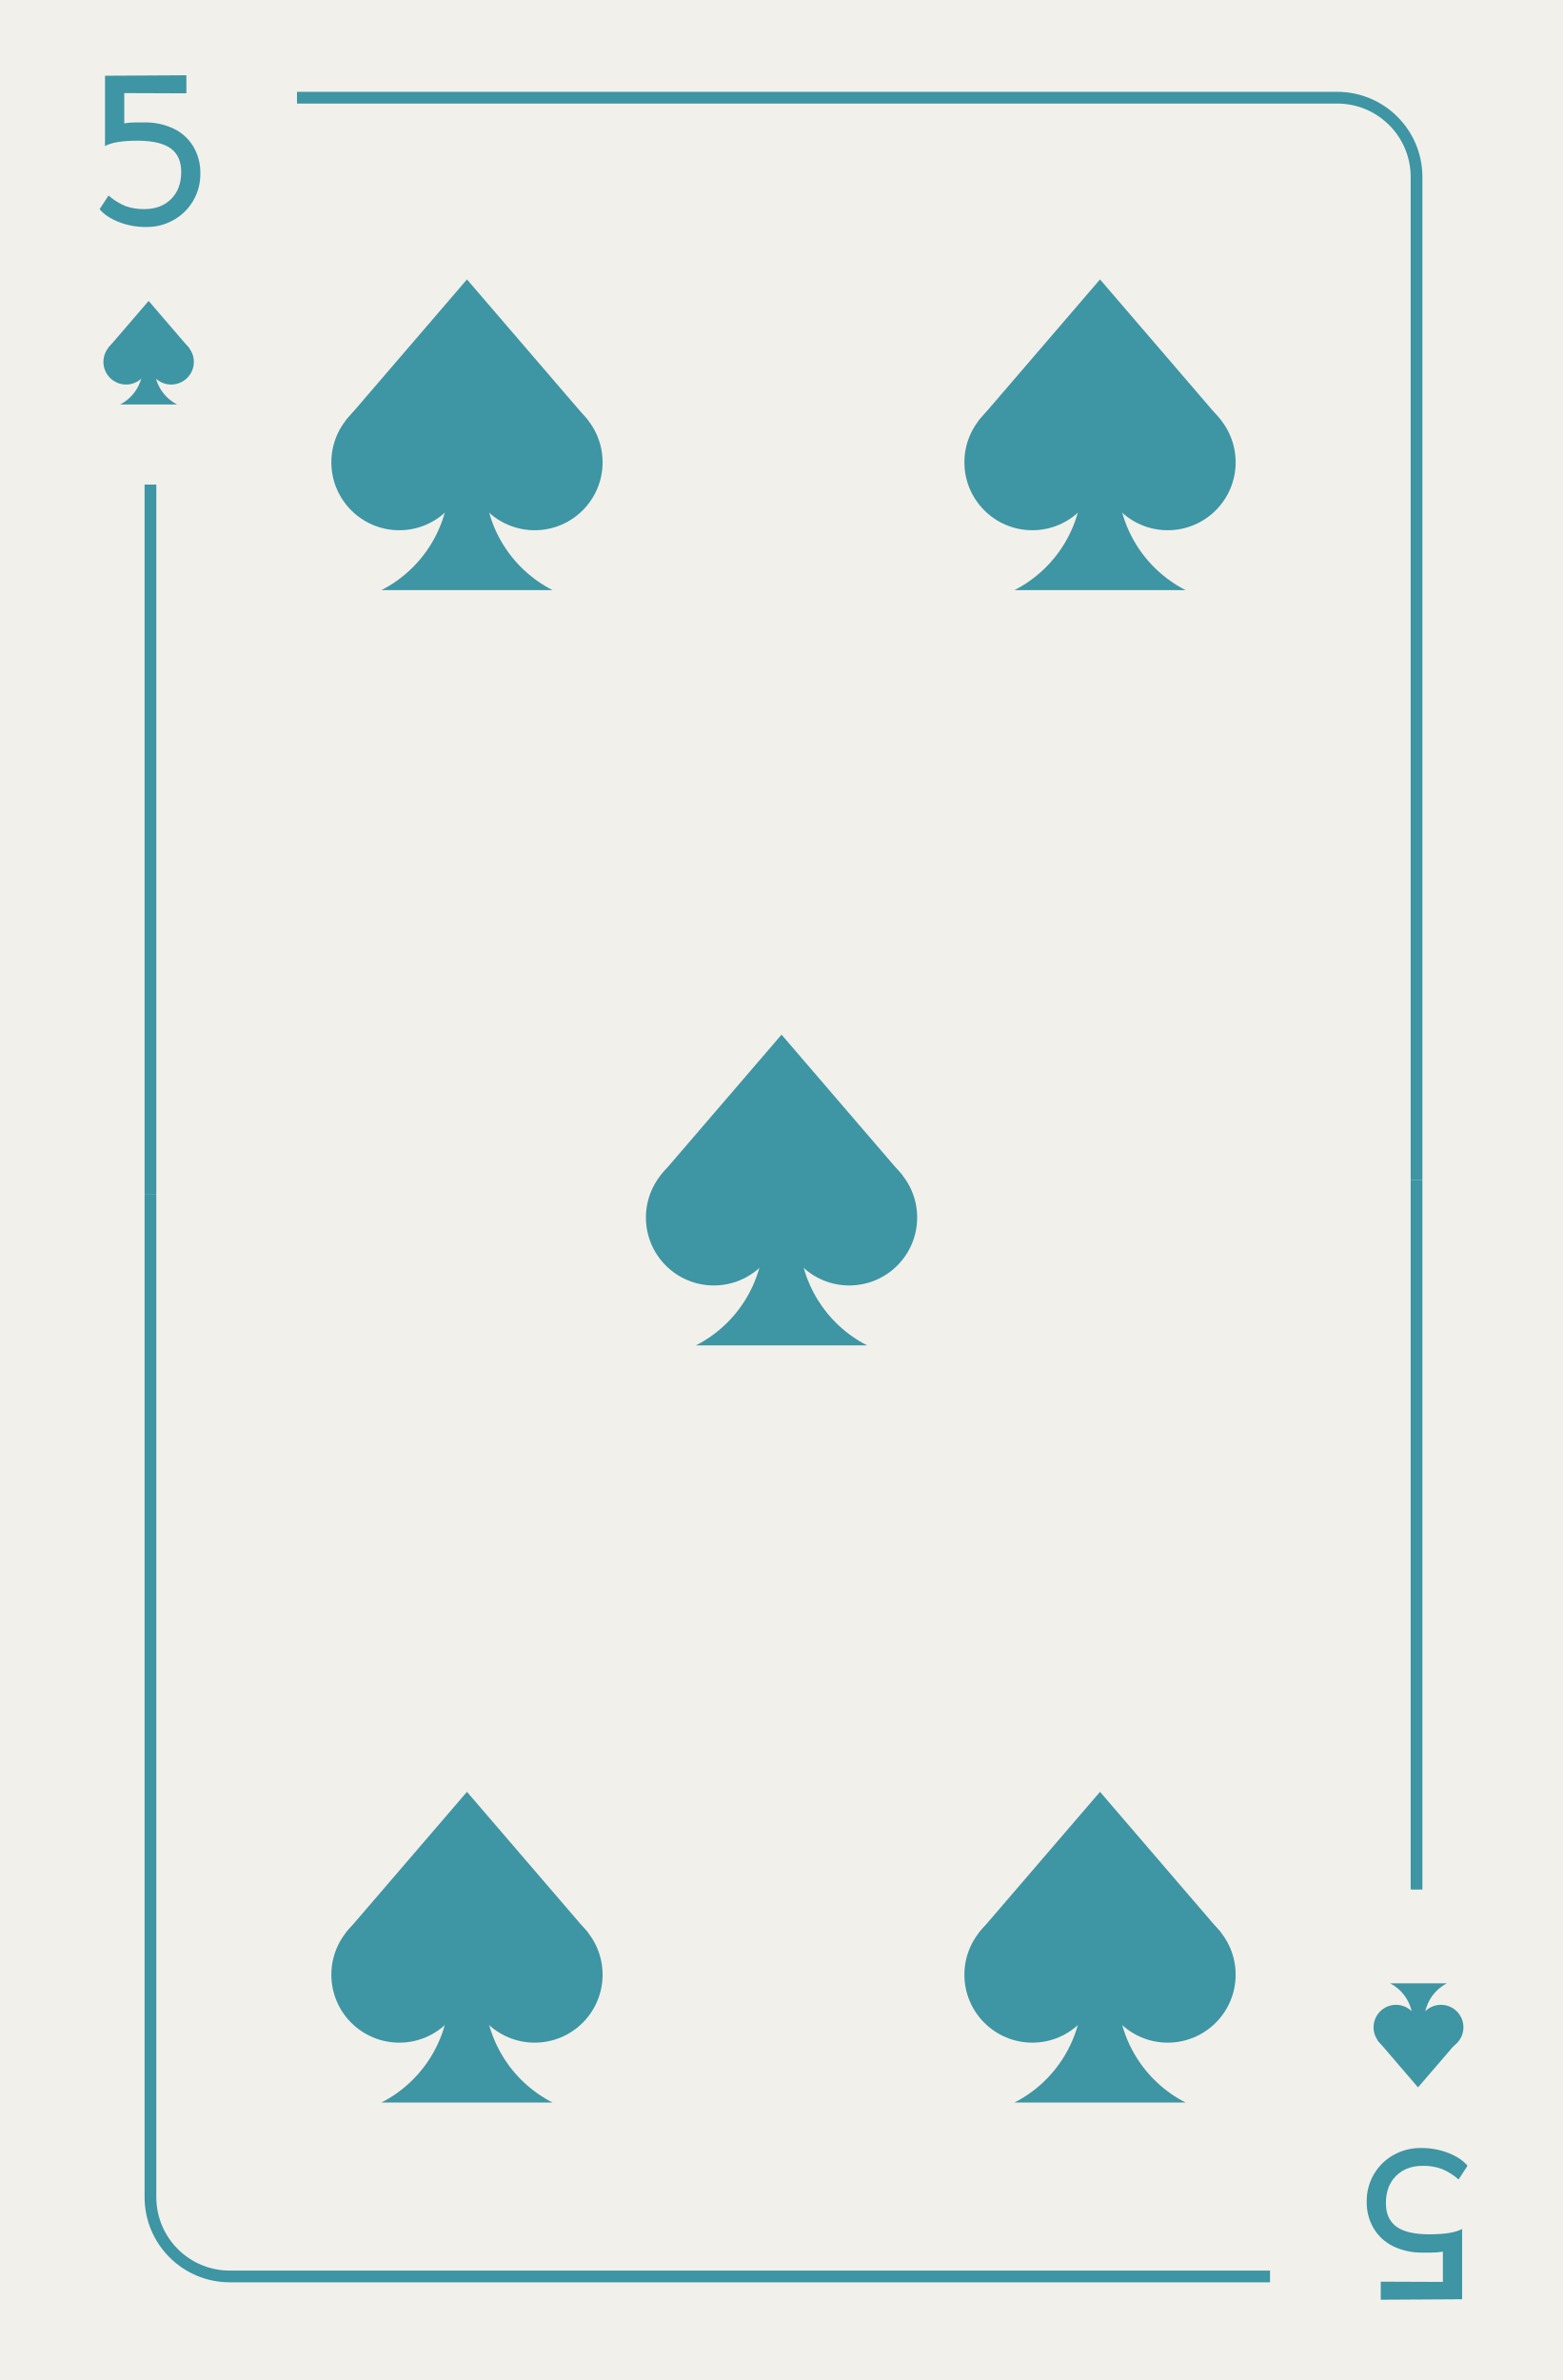
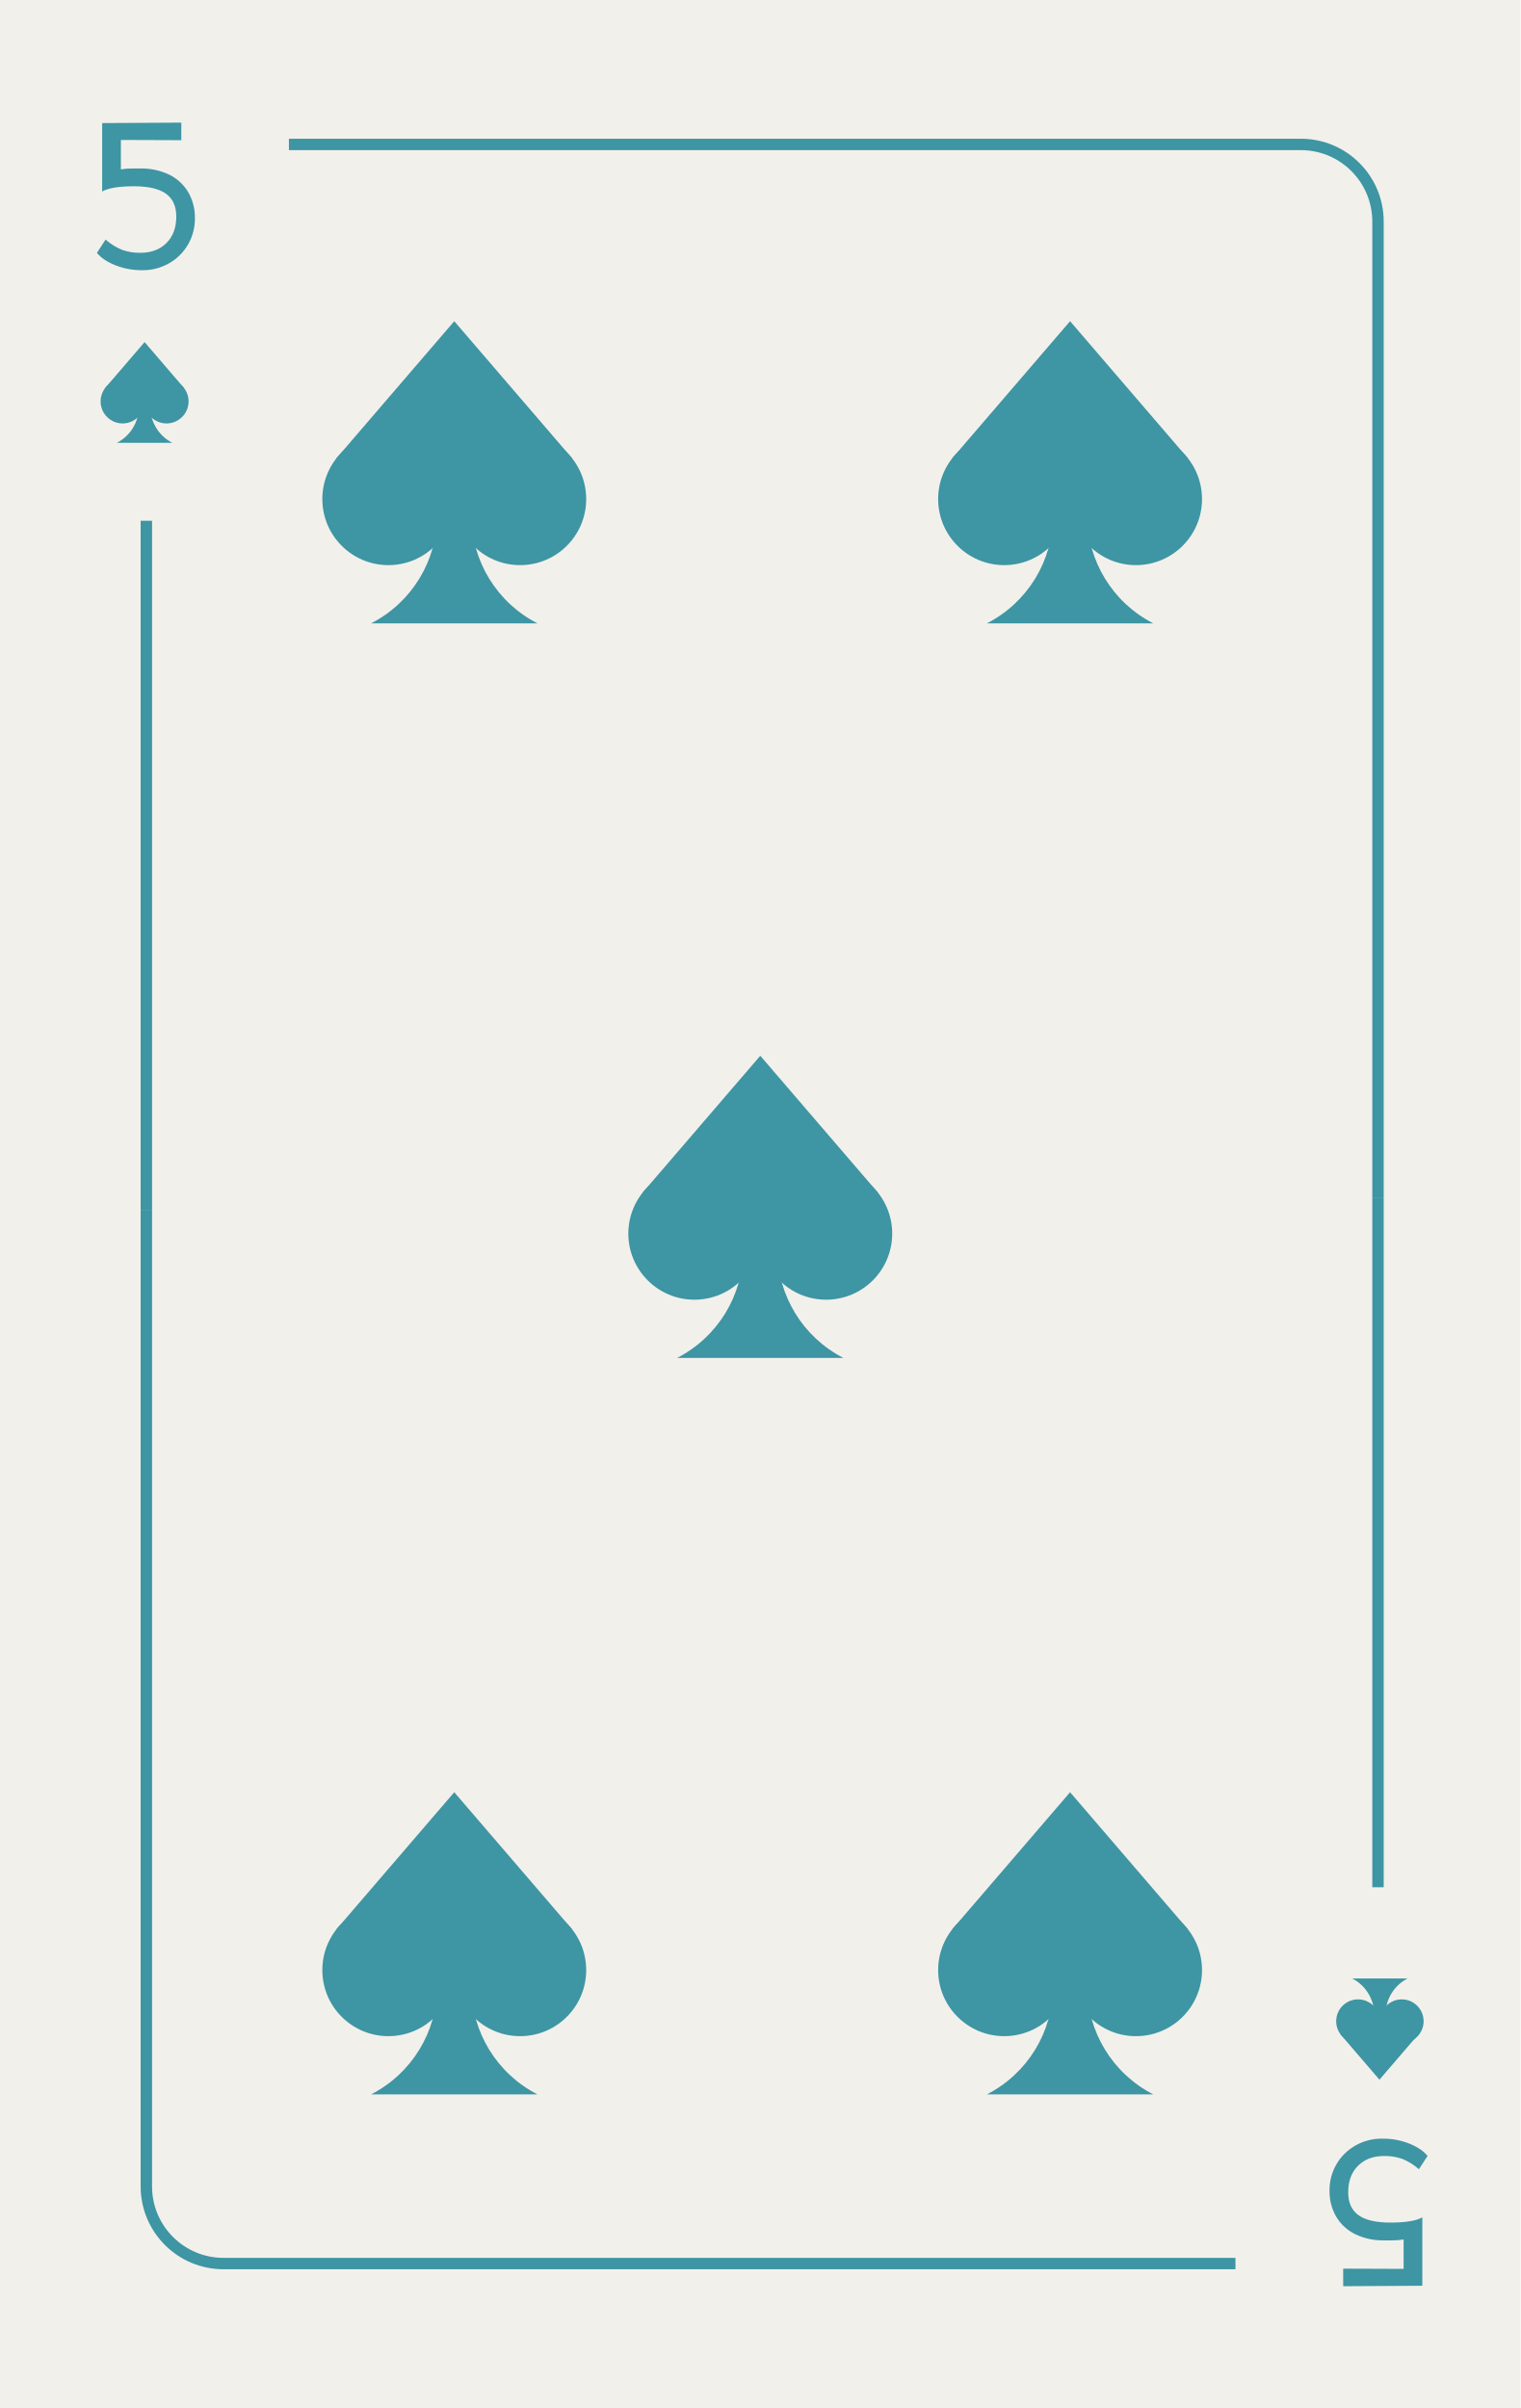
- <svg xmlns="http://www.w3.org/2000/svg" viewBox="0 0 800 1218">
+ <svg xmlns="http://www.w3.org/2000/svg" viewBox="0 0 800 1267">
  <defs>
    <style>.cls-1{fill:#f2f0eb;}.cls-2{fill:#3e95a3;}</style>
  </defs>
  <g id="Layer_2" data-name="Layer 2">
-     <rect class="cls-1" width="800" height="1218" />
+     <rect class="cls-1" width="800" height="1267" />
  </g>
  <g id="Layer_1" data-name="Layer 1">
-     <polygon class="cls-2" points="96.75 178.07 76.07 184.66 55.39 178.07 76.07 154 96.75 178.07" />
-     <circle class="cls-2" cx="64.52" cy="185.2" r="11.59" />
-     <circle class="cls-2" cx="87.62" cy="185.2" r="11.59" />
-     <path class="cls-2" d="M90.66,207H61.47a21.27,21.27,0,0,0,11.59-18.94V179h6v9.06A21.28,21.28,0,0,0,90.66,207Z" />
-     <polygon class="cls-2" points="301.05 215.21 239 234.98 176.95 215.21 239 143 301.05 215.21" />
-     <circle class="cls-2" cx="204.35" cy="236.59" r="34.76" />
-     <circle class="cls-2" cx="273.65" cy="236.59" r="34.76" />
-     <path class="cls-2" d="M282.79,302H195.21A63.84,63.84,0,0,0,230,245.17V218H248v27.17A63.84,63.84,0,0,0,282.79,302Z" />
-     <polygon class="cls-2" points="625.04 215.21 563 234.98 500.95 215.21 563 143 625.04 215.21" />
-     <circle class="cls-2" cx="528.35" cy="236.59" r="34.76" />
-     <circle class="cls-2" cx="597.65" cy="236.59" r="34.76" />
-     <path class="cls-2" d="M606.79,302H519.21A63.84,63.84,0,0,0,554,245.17V218H572v27.17A63.84,63.84,0,0,0,606.79,302Z" />
-     <polygon class="cls-2" points="462.05 601.71 400 621.48 337.95 601.71 400 529.5 462.05 601.71" />
-     <circle class="cls-2" cx="365.35" cy="623.09" r="34.76" />
-     <circle class="cls-2" cx="434.65" cy="623.09" r="34.76" />
-     <path class="cls-2" d="M443.79,688.5H356.21A63.84,63.84,0,0,0,391,631.67V604.5H409v27.17a63.84,63.84,0,0,0,34.76,56.83Z" />
-     <polygon class="cls-2" points="301.05 989.21 239 1008.98 176.95 989.21 239 917 301.05 989.21" />
-     <circle class="cls-2" cx="204.35" cy="1010.59" r="34.76" />
-     <circle class="cls-2" cx="273.65" cy="1010.59" r="34.76" />
-     <path class="cls-2" d="M282.79,1076H195.21A63.84,63.84,0,0,0,230,1019.17V992H248v27.17A63.84,63.84,0,0,0,282.79,1076Z" />
-     <polygon class="cls-2" points="625.04 989.21 563 1008.98 500.95 989.21 563 917 625.04 989.21" />
-     <circle class="cls-2" cx="528.35" cy="1010.59" r="34.76" />
-     <circle class="cls-2" cx="597.65" cy="1010.59" r="34.76" />
-     <path class="cls-2" d="M606.79,1076H519.21A63.84,63.84,0,0,0,554,1019.17V992H572v27.17A63.84,63.84,0,0,0,606.79,1076Z" />
-     <polygon class="cls-2" points="705.08 1044.18 725.76 1037.59 746.45 1044.18 725.76 1068.25 705.08 1044.18" />
-     <circle class="cls-2" cx="737.5" cy="1037.5" r="11.5" />
-     <circle class="cls-2" cx="714.5" cy="1037.5" r="11.5" />
-     <path class="cls-2" d="M711.45,1015h29.09A21.27,21.27,0,0,0,729,1033.91V1043h-6v-9.09A21.26,21.26,0,0,0,711.45,1015Z" />
-     <path class="cls-2" d="M60.59,113.53q-6.48-2.64-9.6-6.48l4.56-7a30.93,30.93,0,0,0,8.64,5.4,27.22,27.22,0,0,0,9.72,1.56q8.52,0,13.68-5.16T92.75,88q0-8.16-5.4-12.06T70.55,72q-12,0-16.8,2.76v-36l41.64-.24v9.24l-31.8-.12V63.13a33.3,33.3,0,0,1,6.12-.48h4.2A33.4,33.4,0,0,1,89,65.89a23.71,23.71,0,0,1,10,9.18,26.32,26.32,0,0,1,3.54,13.74,27,27,0,0,1-3.66,13.92,26.72,26.72,0,0,1-10,9.84,27.68,27.68,0,0,1-14,3.6A37.84,37.84,0,0,1,60.59,113.53Z" />
-     <rect class="cls-2" x="74" y="248" width="6" height="363" />
-     <path class="cls-2" d="M728,604h-6V90.54A37.58,37.58,0,0,0,684.46,53H152V47H684.46A43.59,43.59,0,0,1,728,90.54Z" />
-     <path class="cls-2" d="M741.48,1101.88q6.48,2.64,9.6,6.48l-4.56,7a30.93,30.93,0,0,0-8.64-5.4,27.22,27.22,0,0,0-9.72-1.56q-8.52,0-13.68,5.16t-5.16,13.92q0,8.16,5.4,12.06t16.8,3.9q12,0,16.8-2.76v36l-41.64.24v-9.24l31.8.12v-15.48a33.3,33.3,0,0,1-6.12.48h-4.2a33.4,33.4,0,0,1-15.12-3.24,23.71,23.71,0,0,1-10-9.18,26.32,26.32,0,0,1-3.54-13.74,27,27,0,0,1,3.66-13.92,26.72,26.72,0,0,1,10-9.84,27.68,27.68,0,0,1,14-3.6A37.84,37.84,0,0,1,741.48,1101.88Z" />
-     <rect class="cls-2" x="722" y="604" width="6" height="363" />
-     <path class="cls-2" d="M650,1168H117.54A43.59,43.59,0,0,1,74,1124.46V611h6v513.46A37.58,37.58,0,0,0,117.54,1162H650Z" />
+     <polygon class="cls-2" points="96.75 204.07 76.07 210.66 55.39 204.07 76.07 180 96.75 204.07" />
+     <circle class="cls-2" cx="64.52" cy="211.2" r="11.59" />
+     <circle class="cls-2" cx="87.62" cy="211.2" r="11.59" />
+     <path class="cls-2" d="M90.66,233H61.47a21.27,21.27,0,0,0,11.59-18.94V205h6v9.06A21.28,21.28,0,0,0,90.66,233Z" />
+     <polygon class="cls-2" points="301.05 241.21 239 260.98 176.95 241.21 239 169 301.05 241.21" />
+     <circle class="cls-2" cx="204.35" cy="262.59" r="34.76" />
+     <circle class="cls-2" cx="273.65" cy="262.59" r="34.76" />
+     <path class="cls-2" d="M282.79,328H195.21A63.84,63.84,0,0,0,230,271.17V244H248v27.17A63.84,63.84,0,0,0,282.79,328Z" />
+     <polygon class="cls-2" points="625.04 241.21 563 260.98 500.95 241.21 563 169 625.04 241.21" />
+     <circle class="cls-2" cx="528.35" cy="262.59" r="34.76" />
+     <circle class="cls-2" cx="597.65" cy="262.59" r="34.76" />
+     <path class="cls-2" d="M606.79,328H519.21A63.84,63.84,0,0,0,554,271.17V244H572v27.17A63.84,63.84,0,0,0,606.79,328Z" />
+     <polygon class="cls-2" points="462.05 627.71 400 647.48 337.95 627.71 400 555.5 462.05 627.71" />
+     <circle class="cls-2" cx="365.35" cy="649.09" r="34.76" />
+     <circle class="cls-2" cx="434.65" cy="649.09" r="34.76" />
+     <path class="cls-2" d="M443.79,714.5H356.21A63.84,63.84,0,0,0,391,657.67V630.5H409v27.17a63.84,63.84,0,0,0,34.76,56.83Z" />
+     <polygon class="cls-2" points="301.05 1015.21 239 1034.98 176.95 1015.21 239 943 301.05 1015.21" />
+     <circle class="cls-2" cx="204.35" cy="1036.59" r="34.76" />
+     <circle class="cls-2" cx="273.65" cy="1036.59" r="34.76" />
+     <path class="cls-2" d="M282.79,1102H195.21A63.84,63.84,0,0,0,230,1045.17V1018H248v27.17A63.84,63.84,0,0,0,282.79,1102Z" />
+     <polygon class="cls-2" points="625.04 1015.21 563 1034.98 500.95 1015.21 563 943 625.04 1015.21" />
+     <circle class="cls-2" cx="528.35" cy="1036.59" r="34.76" />
+     <circle class="cls-2" cx="597.65" cy="1036.59" r="34.76" />
+     <path class="cls-2" d="M606.79,1102H519.21A63.84,63.84,0,0,0,554,1045.17V1018H572v27.17A63.84,63.84,0,0,0,606.79,1102Z" />
+     <polygon class="cls-2" points="705.08 1070.18 725.76 1063.59 746.45 1070.18 725.76 1094.25 705.08 1070.18" />
+     <circle class="cls-2" cx="737.5" cy="1063.5" r="11.5" />
+     <circle class="cls-2" cx="714.5" cy="1063.5" r="11.5" />
+     <path class="cls-2" d="M711.45,1041h29.09A21.27,21.27,0,0,0,729,1059.91V1069h-6v-9.09A21.26,21.26,0,0,0,711.45,1041Z" />
+     <path class="cls-2" d="M60.59,139.53q-6.48-2.64-9.6-6.48l4.56-7a30.93,30.93,0,0,0,8.64,5.4,27.22,27.22,0,0,0,9.72,1.56q8.52,0,13.68-5.16T92.75,114q0-8.16-5.4-12.06T70.55,98q-12,0-16.8,2.76v-36l41.64-.24v9.24l-31.8-.12V89.13a33.3,33.3,0,0,1,6.12-.48h4.2A33.4,33.4,0,0,1,89,91.89a23.71,23.71,0,0,1,10,9.18,26.32,26.32,0,0,1,3.54,13.74,27,27,0,0,1-3.66,13.92,26.72,26.72,0,0,1-10,9.84,27.68,27.68,0,0,1-14,3.6A37.84,37.84,0,0,1,60.59,139.53Z" />
+     <rect class="cls-2" x="74" y="274" width="6" height="363" />
+     <path class="cls-2" d="M728,630h-6V116.54A37.58,37.58,0,0,0,684.46,79H152V73H684.46A43.59,43.59,0,0,1,728,116.54Z" />
+     <path class="cls-2" d="M741.48,1127.88q6.48,2.64,9.6,6.48l-4.56,7a30.93,30.93,0,0,0-8.64-5.4,27.22,27.22,0,0,0-9.72-1.56q-8.52,0-13.68,5.16t-5.16,13.92q0,8.16,5.4,12.06t16.8,3.9q12,0,16.8-2.76v36l-41.64.24v-9.24l31.8.12v-15.48a33.3,33.3,0,0,1-6.12.48h-4.2a33.4,33.4,0,0,1-15.12-3.24,23.71,23.71,0,0,1-10-9.18,26.32,26.32,0,0,1-3.54-13.74,27,27,0,0,1,3.66-13.92,26.72,26.72,0,0,1,10-9.84,27.68,27.68,0,0,1,14-3.6A37.84,37.84,0,0,1,741.48,1127.88Z" />
+     <rect class="cls-2" x="722" y="630" width="6" height="363" />
+     <path class="cls-2" d="M650,1194H117.54A43.59,43.59,0,0,1,74,1150.46V637h6v513.46A37.58,37.58,0,0,0,117.54,1188H650Z" />
  </g>
</svg>
